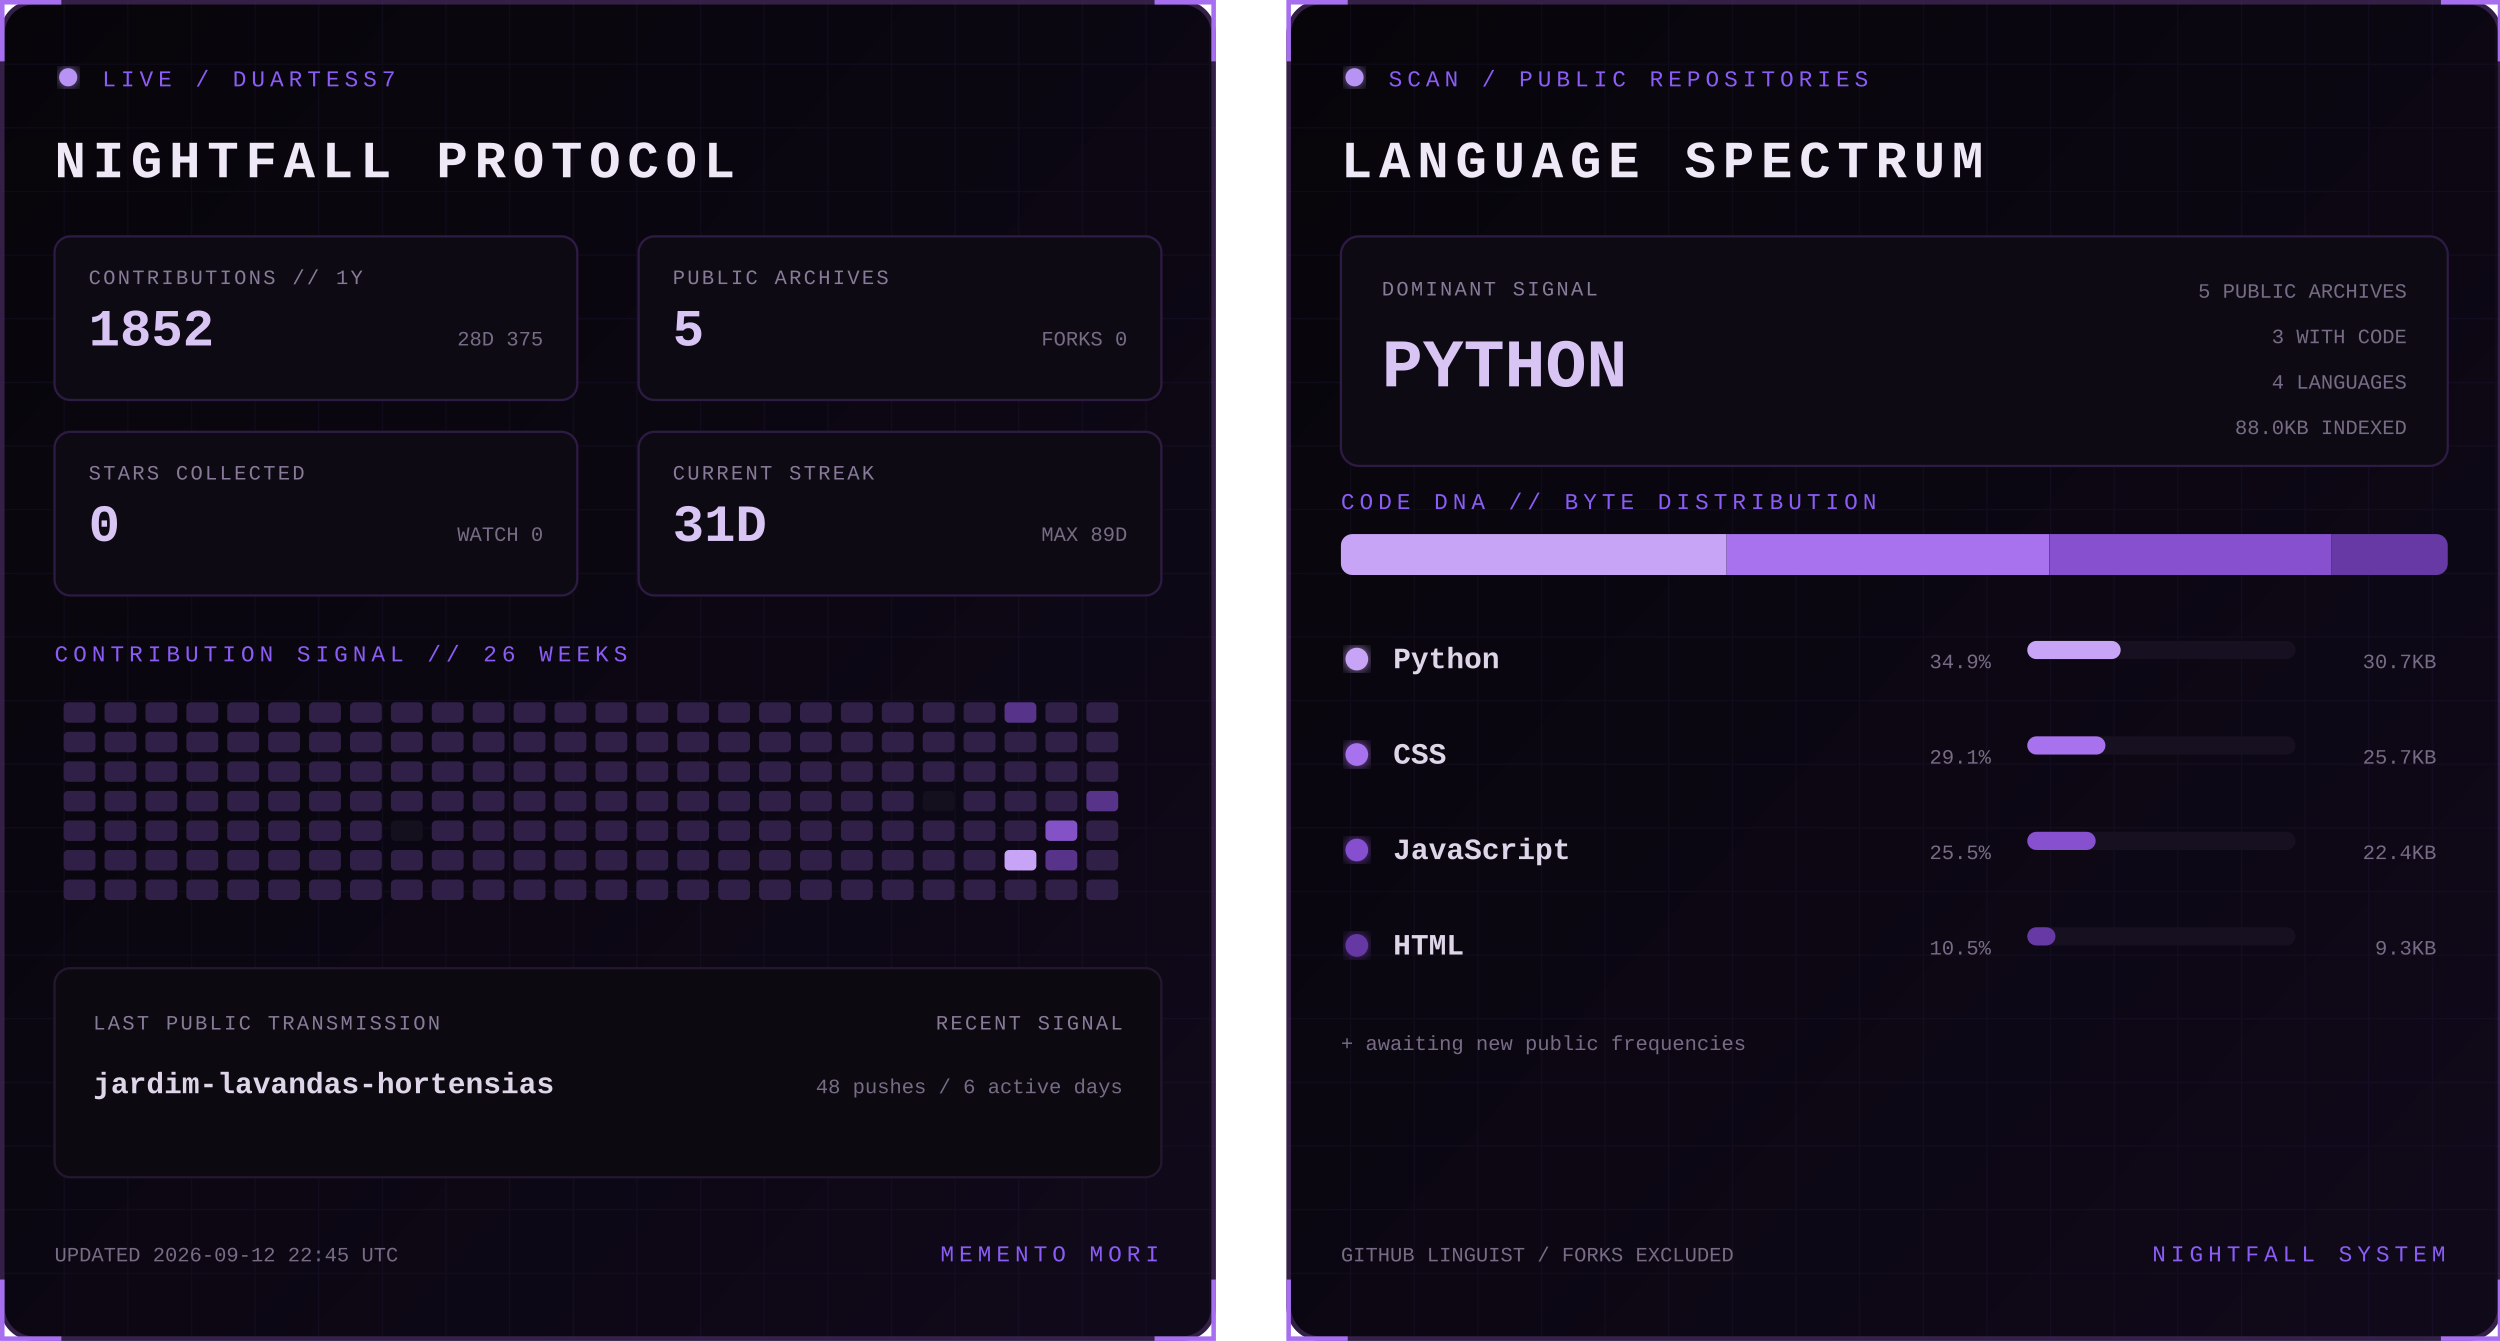
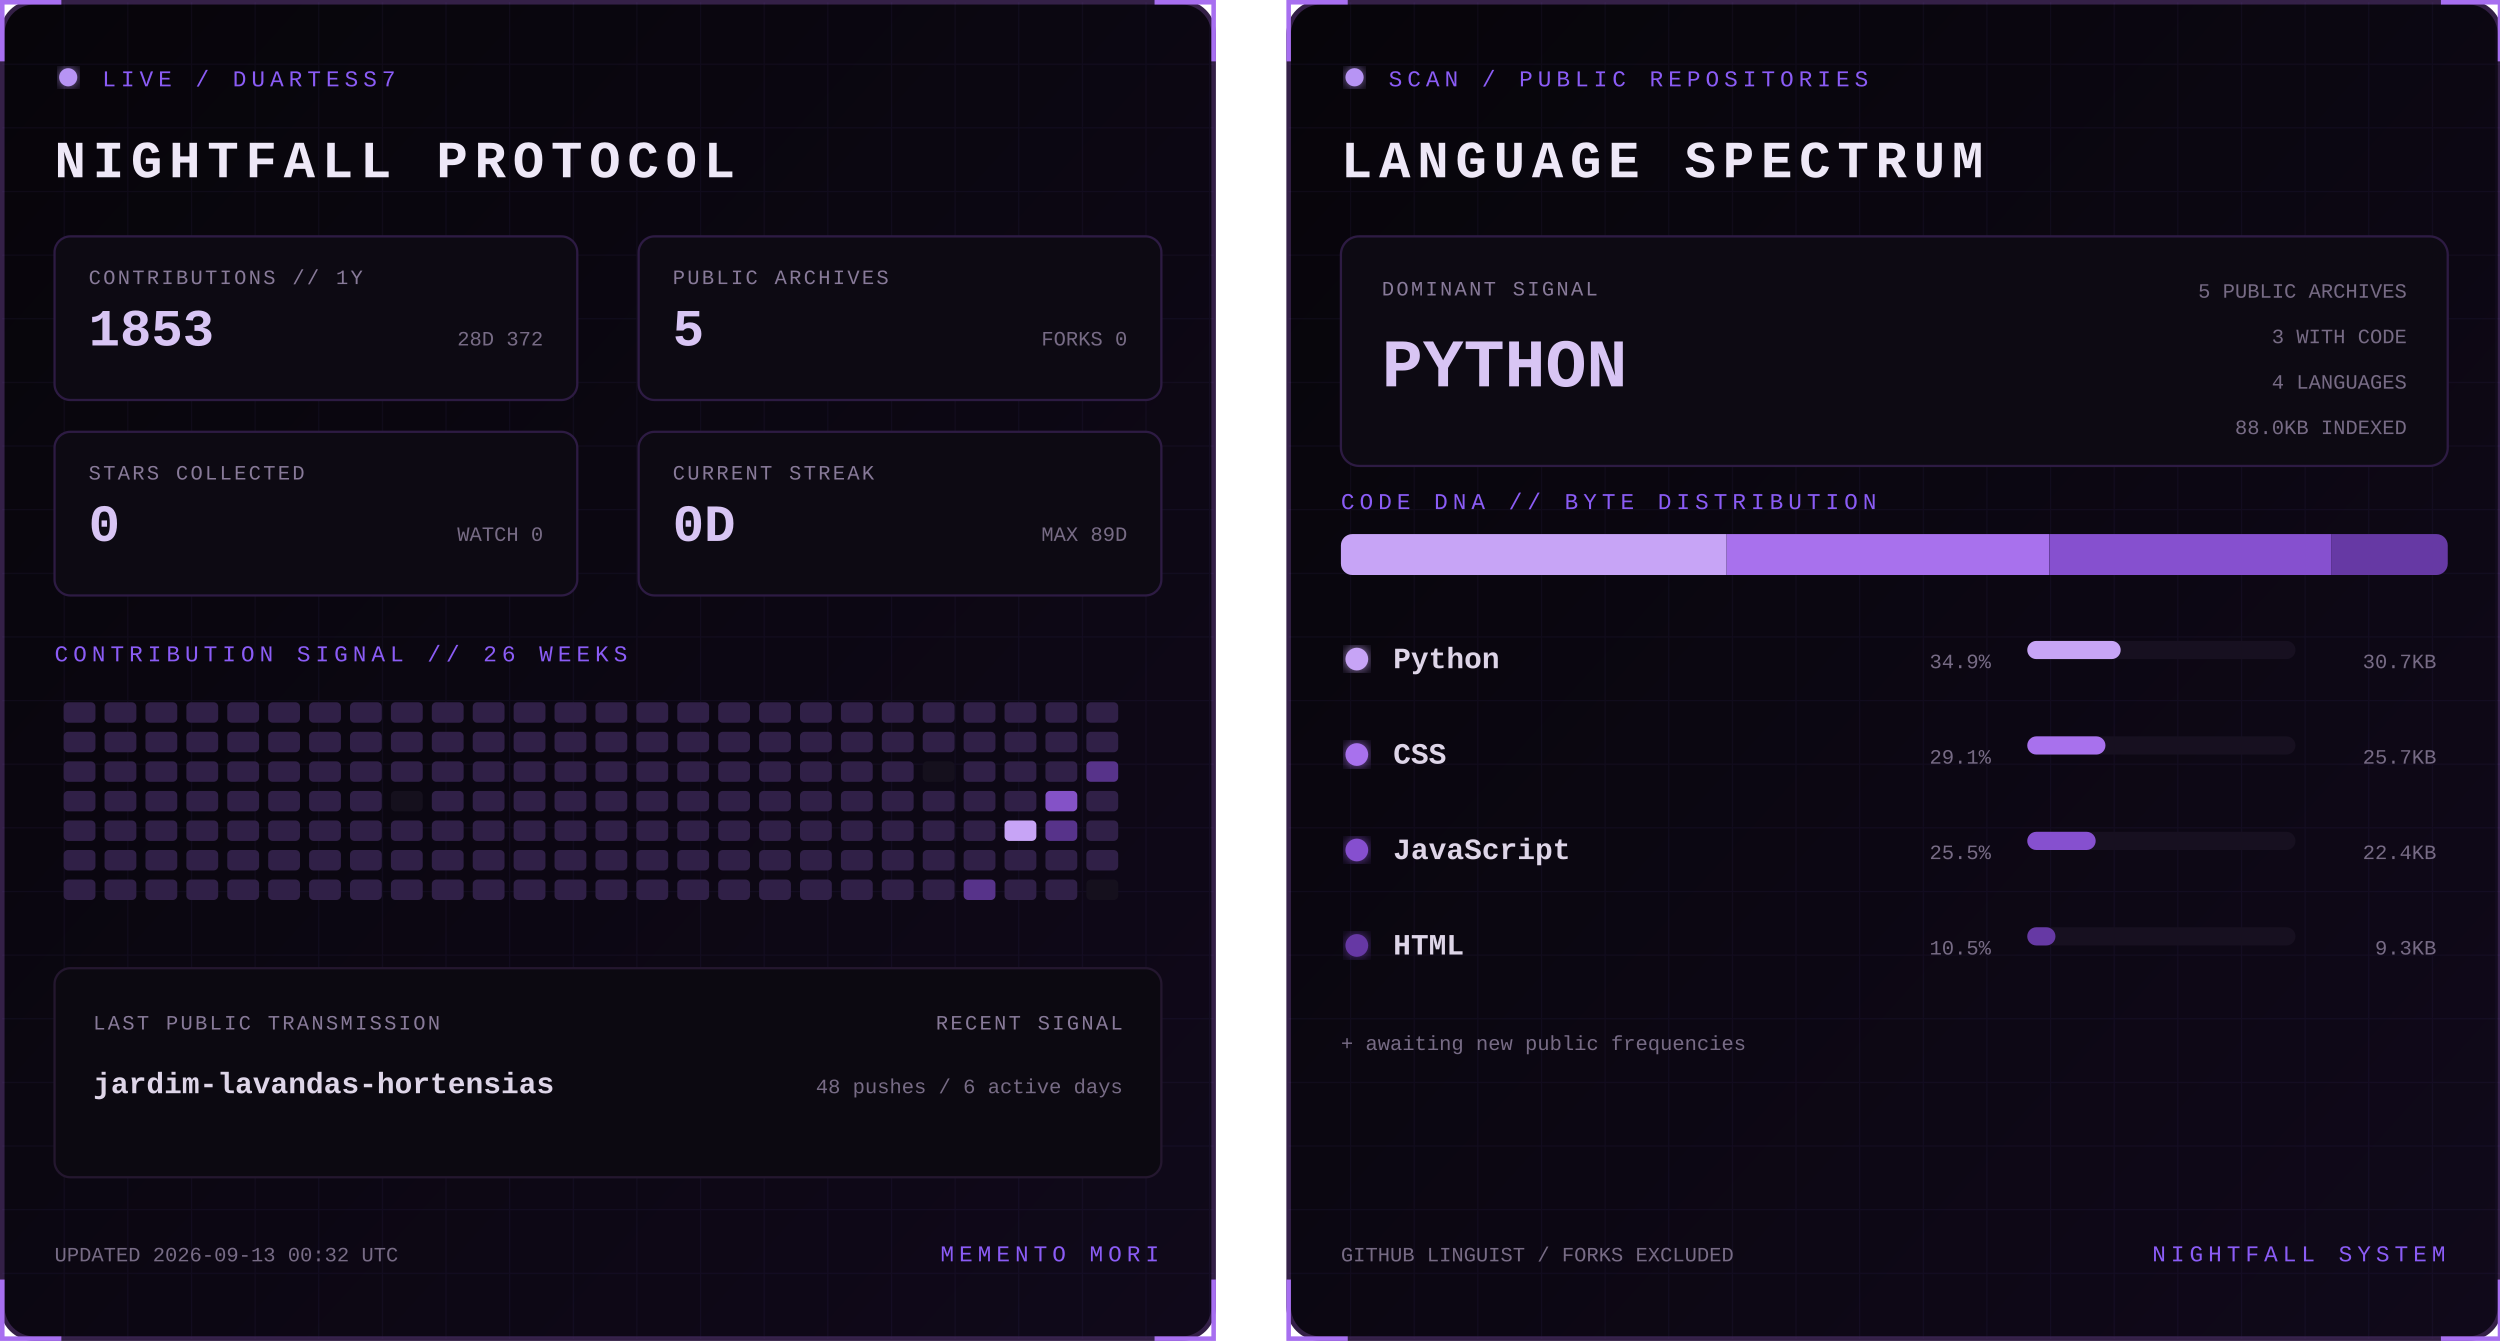
<svg xmlns="http://www.w3.org/2000/svg" width="1100" height="590" viewBox="0 0 1100 590" role="img" aria-labelledby="title desc">
  <defs>
    <linearGradient id="bg" x1="0" y1="0" x2="1" y2="1">
      <stop stop-color="#07050a" />
      <stop offset="1" stop-color="#10091a" />
    </linearGradient>
    <filter id="glow">
      <feGaussianBlur stdDeviation="3" result="b" />
      <feMerge>
        <feMergeNode in="b" />
        <feMergeNode in="SourceGraphic" />
      </feMerge>
    </filter>
    <pattern id="grid" width="28" height="28" patternUnits="userSpaceOnUse">
      <path d="M28 0H0V28" fill="none" stroke="#8b5cf6" stroke-opacity=".055" />
    </pattern>
    <clipPath id="dna">
      <rect x="24" y="235" width="487" height="18" rx="5" />
    </clipPath>
    <style>
      text { font-family: Consolas, 'Courier New', monospace; }
      .kicker { fill:#8b5cf6; font-size:10px; letter-spacing:2.2px; }
      .title { fill:#eee8f7; font-size:23px; font-weight:700; letter-spacing:3px; }
      .label { fill:#887a99; font-size:9px; letter-spacing:1px; }
      .stat { fill:#d8c5f4; font-size:23px; font-weight:700; }
      .detail,.pct { fill:#776b85; font-size:9px; }
      .lang { fill:#ded5e8; font-size:13px; font-weight:700; }
      .hero { fill:#d8c5f4; font-size:30px; font-weight:700; }
      .blink { animation:blink 1.6s step-end infinite; }
      @keyframes blink { 50% { opacity:.25 } }
    </style>
  </defs>
  <g>
    <rect x="1" y="1" width="533" height="588" rx="14" fill="url(#bg)" stroke="#342047" stroke-width="2" />
    <rect x="1" y="1" width="533" height="588" rx="14" fill="url(#grid)" />
    <path d="M27 1H1v26 M508 1h26v26 M534 563v26h-26 M27 589H1v-26" stroke="#a76ff0" stroke-width="2" fill="none" />
    <circle cx="30" cy="34" r="4" fill="#b794f4" filter="url(#glow)" class="blink" />
    <text x="45" y="38" class="kicker">LIVE / DUARTESS7</text>
    <text x="24" y="78" class="title">NIGHTFALL PROTOCOL</text>
    <g transform="translate(24 104)">
      <rect width="230" height="72" rx="7" fill="#0d0a13" stroke="#2d1b43" />
      <text x="15" y="21" class="label">CONTRIBUTIONS // 1Y</text>
-       <text x="15" y="48" class="stat">1852</text>
-       <text x="215" y="48" text-anchor="end" class="detail">28D 375</text>
+       <text x="15" y="48" class="stat">1853</text>
+       <text x="215" y="48" text-anchor="end" class="detail">28D 372</text>
    </g>
    <g transform="translate(281 104)">
      <rect width="230" height="72" rx="7" fill="#0d0a13" stroke="#2d1b43" />
      <text x="15" y="21" class="label">PUBLIC ARCHIVES</text>
      <text x="15" y="48" class="stat">5</text>
      <text x="215" y="48" text-anchor="end" class="detail">FORKS 0</text>
    </g>
    <g transform="translate(24 190)">
      <rect width="230" height="72" rx="7" fill="#0d0a13" stroke="#2d1b43" />
      <text x="15" y="21" class="label">STARS COLLECTED</text>
      <text x="15" y="48" class="stat">0</text>
      <text x="215" y="48" text-anchor="end" class="detail">WATCH 0</text>
    </g>
    <g transform="translate(281 190)">
      <rect width="230" height="72" rx="7" fill="#0d0a13" stroke="#2d1b43" />
      <text x="15" y="21" class="label">CURRENT STREAK</text>
-       <text x="15" y="48" class="stat">31D</text>
+       <text x="15" y="48" class="stat">0D</text>
      <text x="215" y="48" text-anchor="end" class="detail">MAX 89D</text>
    </g>
    <text x="24" y="291" class="kicker">CONTRIBUTION SIGNAL // 26 WEEKS</text>
    <g>
      <rect x="28" y="309" width="14" height="9" rx="2" fill="#302047" />
      <rect x="28" y="322" width="14" height="9" rx="2" fill="#302047" />
      <rect x="28" y="335" width="14" height="9" rx="2" fill="#302047" />
      <rect x="28" y="348" width="14" height="9" rx="2" fill="#302047" />
      <rect x="28" y="361" width="14" height="9" rx="2" fill="#302047" />
      <rect x="28" y="374" width="14" height="9" rx="2" fill="#302047" />
      <rect x="28" y="387" width="14" height="9" rx="2" fill="#302047" />
      <rect x="46" y="309" width="14" height="9" rx="2" fill="#302047" />
      <rect x="46" y="322" width="14" height="9" rx="2" fill="#302047" />
      <rect x="46" y="335" width="14" height="9" rx="2" fill="#302047" />
      <rect x="46" y="348" width="14" height="9" rx="2" fill="#302047" />
      <rect x="46" y="361" width="14" height="9" rx="2" fill="#302047" />
      <rect x="46" y="374" width="14" height="9" rx="2" fill="#302047" />
      <rect x="46" y="387" width="14" height="9" rx="2" fill="#302047" />
      <rect x="64" y="309" width="14" height="9" rx="2" fill="#302047" />
      <rect x="64" y="322" width="14" height="9" rx="2" fill="#302047" />
      <rect x="64" y="335" width="14" height="9" rx="2" fill="#302047" />
      <rect x="64" y="348" width="14" height="9" rx="2" fill="#302047" />
      <rect x="64" y="361" width="14" height="9" rx="2" fill="#302047" />
      <rect x="64" y="374" width="14" height="9" rx="2" fill="#302047" />
      <rect x="64" y="387" width="14" height="9" rx="2" fill="#302047" />
      <rect x="82" y="309" width="14" height="9" rx="2" fill="#302047" />
      <rect x="82" y="322" width="14" height="9" rx="2" fill="#302047" />
      <rect x="82" y="335" width="14" height="9" rx="2" fill="#302047" />
      <rect x="82" y="348" width="14" height="9" rx="2" fill="#302047" />
      <rect x="82" y="361" width="14" height="9" rx="2" fill="#302047" />
      <rect x="82" y="374" width="14" height="9" rx="2" fill="#302047" />
      <rect x="82" y="387" width="14" height="9" rx="2" fill="#302047" />
      <rect x="100" y="309" width="14" height="9" rx="2" fill="#302047" />
      <rect x="100" y="322" width="14" height="9" rx="2" fill="#302047" />
      <rect x="100" y="335" width="14" height="9" rx="2" fill="#302047" />
      <rect x="100" y="348" width="14" height="9" rx="2" fill="#302047" />
      <rect x="100" y="361" width="14" height="9" rx="2" fill="#302047" />
      <rect x="100" y="374" width="14" height="9" rx="2" fill="#302047" />
      <rect x="100" y="387" width="14" height="9" rx="2" fill="#302047" />
      <rect x="118" y="309" width="14" height="9" rx="2" fill="#302047" />
      <rect x="118" y="322" width="14" height="9" rx="2" fill="#302047" />
      <rect x="118" y="335" width="14" height="9" rx="2" fill="#302047" />
      <rect x="118" y="348" width="14" height="9" rx="2" fill="#302047" />
      <rect x="118" y="361" width="14" height="9" rx="2" fill="#302047" />
      <rect x="118" y="374" width="14" height="9" rx="2" fill="#302047" />
      <rect x="118" y="387" width="14" height="9" rx="2" fill="#302047" />
      <rect x="136" y="309" width="14" height="9" rx="2" fill="#302047" />
      <rect x="136" y="322" width="14" height="9" rx="2" fill="#302047" />
      <rect x="136" y="335" width="14" height="9" rx="2" fill="#302047" />
      <rect x="136" y="348" width="14" height="9" rx="2" fill="#302047" />
      <rect x="136" y="361" width="14" height="9" rx="2" fill="#302047" />
      <rect x="136" y="374" width="14" height="9" rx="2" fill="#302047" />
      <rect x="136" y="387" width="14" height="9" rx="2" fill="#302047" />
      <rect x="154" y="309" width="14" height="9" rx="2" fill="#302047" />
      <rect x="154" y="322" width="14" height="9" rx="2" fill="#302047" />
      <rect x="154" y="335" width="14" height="9" rx="2" fill="#302047" />
      <rect x="154" y="348" width="14" height="9" rx="2" fill="#302047" />
      <rect x="154" y="361" width="14" height="9" rx="2" fill="#302047" />
      <rect x="154" y="374" width="14" height="9" rx="2" fill="#302047" />
      <rect x="154" y="387" width="14" height="9" rx="2" fill="#302047" />
      <rect x="172" y="309" width="14" height="9" rx="2" fill="#302047" />
      <rect x="172" y="322" width="14" height="9" rx="2" fill="#302047" />
      <rect x="172" y="335" width="14" height="9" rx="2" fill="#302047" />
-       <rect x="172" y="348" width="14" height="9" rx="2" fill="#302047" />
-       <rect x="172" y="361" width="14" height="9" rx="2" fill="#15101d" />
+       <rect x="172" y="348" width="14" height="9" rx="2" fill="#15101d" />
+       <rect x="172" y="361" width="14" height="9" rx="2" fill="#302047" />
      <rect x="172" y="374" width="14" height="9" rx="2" fill="#302047" />
      <rect x="172" y="387" width="14" height="9" rx="2" fill="#302047" />
      <rect x="190" y="309" width="14" height="9" rx="2" fill="#302047" />
      <rect x="190" y="322" width="14" height="9" rx="2" fill="#302047" />
      <rect x="190" y="335" width="14" height="9" rx="2" fill="#302047" />
      <rect x="190" y="348" width="14" height="9" rx="2" fill="#302047" />
      <rect x="190" y="361" width="14" height="9" rx="2" fill="#302047" />
      <rect x="190" y="374" width="14" height="9" rx="2" fill="#302047" />
      <rect x="190" y="387" width="14" height="9" rx="2" fill="#302047" />
      <rect x="208" y="309" width="14" height="9" rx="2" fill="#302047" />
      <rect x="208" y="322" width="14" height="9" rx="2" fill="#302047" />
      <rect x="208" y="335" width="14" height="9" rx="2" fill="#302047" />
      <rect x="208" y="348" width="14" height="9" rx="2" fill="#302047" />
      <rect x="208" y="361" width="14" height="9" rx="2" fill="#302047" />
      <rect x="208" y="374" width="14" height="9" rx="2" fill="#302047" />
      <rect x="208" y="387" width="14" height="9" rx="2" fill="#302047" />
      <rect x="226" y="309" width="14" height="9" rx="2" fill="#302047" />
      <rect x="226" y="322" width="14" height="9" rx="2" fill="#302047" />
      <rect x="226" y="335" width="14" height="9" rx="2" fill="#302047" />
      <rect x="226" y="348" width="14" height="9" rx="2" fill="#302047" />
      <rect x="226" y="361" width="14" height="9" rx="2" fill="#302047" />
      <rect x="226" y="374" width="14" height="9" rx="2" fill="#302047" />
      <rect x="226" y="387" width="14" height="9" rx="2" fill="#302047" />
      <rect x="244" y="309" width="14" height="9" rx="2" fill="#302047" />
      <rect x="244" y="322" width="14" height="9" rx="2" fill="#302047" />
      <rect x="244" y="335" width="14" height="9" rx="2" fill="#302047" />
      <rect x="244" y="348" width="14" height="9" rx="2" fill="#302047" />
      <rect x="244" y="361" width="14" height="9" rx="2" fill="#302047" />
      <rect x="244" y="374" width="14" height="9" rx="2" fill="#302047" />
      <rect x="244" y="387" width="14" height="9" rx="2" fill="#302047" />
      <rect x="262" y="309" width="14" height="9" rx="2" fill="#302047" />
      <rect x="262" y="322" width="14" height="9" rx="2" fill="#302047" />
      <rect x="262" y="335" width="14" height="9" rx="2" fill="#302047" />
      <rect x="262" y="348" width="14" height="9" rx="2" fill="#302047" />
      <rect x="262" y="361" width="14" height="9" rx="2" fill="#302047" />
      <rect x="262" y="374" width="14" height="9" rx="2" fill="#302047" />
      <rect x="262" y="387" width="14" height="9" rx="2" fill="#302047" />
      <rect x="280" y="309" width="14" height="9" rx="2" fill="#302047" />
      <rect x="280" y="322" width="14" height="9" rx="2" fill="#302047" />
      <rect x="280" y="335" width="14" height="9" rx="2" fill="#302047" />
      <rect x="280" y="348" width="14" height="9" rx="2" fill="#302047" />
      <rect x="280" y="361" width="14" height="9" rx="2" fill="#302047" />
      <rect x="280" y="374" width="14" height="9" rx="2" fill="#302047" />
      <rect x="280" y="387" width="14" height="9" rx="2" fill="#302047" />
      <rect x="298" y="309" width="14" height="9" rx="2" fill="#302047" />
      <rect x="298" y="322" width="14" height="9" rx="2" fill="#302047" />
      <rect x="298" y="335" width="14" height="9" rx="2" fill="#302047" />
      <rect x="298" y="348" width="14" height="9" rx="2" fill="#302047" />
      <rect x="298" y="361" width="14" height="9" rx="2" fill="#302047" />
      <rect x="298" y="374" width="14" height="9" rx="2" fill="#302047" />
      <rect x="298" y="387" width="14" height="9" rx="2" fill="#302047" />
      <rect x="316" y="309" width="14" height="9" rx="2" fill="#302047" />
      <rect x="316" y="322" width="14" height="9" rx="2" fill="#302047" />
      <rect x="316" y="335" width="14" height="9" rx="2" fill="#302047" />
      <rect x="316" y="348" width="14" height="9" rx="2" fill="#302047" />
      <rect x="316" y="361" width="14" height="9" rx="2" fill="#302047" />
      <rect x="316" y="374" width="14" height="9" rx="2" fill="#302047" />
      <rect x="316" y="387" width="14" height="9" rx="2" fill="#302047" />
      <rect x="334" y="309" width="14" height="9" rx="2" fill="#302047" />
      <rect x="334" y="322" width="14" height="9" rx="2" fill="#302047" />
      <rect x="334" y="335" width="14" height="9" rx="2" fill="#302047" />
      <rect x="334" y="348" width="14" height="9" rx="2" fill="#302047" />
      <rect x="334" y="361" width="14" height="9" rx="2" fill="#302047" />
      <rect x="334" y="374" width="14" height="9" rx="2" fill="#302047" />
      <rect x="334" y="387" width="14" height="9" rx="2" fill="#302047" />
      <rect x="352" y="309" width="14" height="9" rx="2" fill="#302047" />
      <rect x="352" y="322" width="14" height="9" rx="2" fill="#302047" />
      <rect x="352" y="335" width="14" height="9" rx="2" fill="#302047" />
      <rect x="352" y="348" width="14" height="9" rx="2" fill="#302047" />
      <rect x="352" y="361" width="14" height="9" rx="2" fill="#302047" />
      <rect x="352" y="374" width="14" height="9" rx="2" fill="#302047" />
      <rect x="352" y="387" width="14" height="9" rx="2" fill="#302047" />
      <rect x="370" y="309" width="14" height="9" rx="2" fill="#302047" />
      <rect x="370" y="322" width="14" height="9" rx="2" fill="#302047" />
      <rect x="370" y="335" width="14" height="9" rx="2" fill="#302047" />
      <rect x="370" y="348" width="14" height="9" rx="2" fill="#302047" />
      <rect x="370" y="361" width="14" height="9" rx="2" fill="#302047" />
      <rect x="370" y="374" width="14" height="9" rx="2" fill="#302047" />
      <rect x="370" y="387" width="14" height="9" rx="2" fill="#302047" />
      <rect x="388" y="309" width="14" height="9" rx="2" fill="#302047" />
      <rect x="388" y="322" width="14" height="9" rx="2" fill="#302047" />
      <rect x="388" y="335" width="14" height="9" rx="2" fill="#302047" />
      <rect x="388" y="348" width="14" height="9" rx="2" fill="#302047" />
      <rect x="388" y="361" width="14" height="9" rx="2" fill="#302047" />
      <rect x="388" y="374" width="14" height="9" rx="2" fill="#302047" />
      <rect x="388" y="387" width="14" height="9" rx="2" fill="#302047" />
      <rect x="406" y="309" width="14" height="9" rx="2" fill="#302047" />
      <rect x="406" y="322" width="14" height="9" rx="2" fill="#302047" />
-       <rect x="406" y="335" width="14" height="9" rx="2" fill="#302047" />
-       <rect x="406" y="348" width="14" height="9" rx="2" fill="#15101d" />
+       <rect x="406" y="335" width="14" height="9" rx="2" fill="#15101d" />
+       <rect x="406" y="348" width="14" height="9" rx="2" fill="#302047" />
      <rect x="406" y="361" width="14" height="9" rx="2" fill="#302047" />
      <rect x="406" y="374" width="14" height="9" rx="2" fill="#302047" />
      <rect x="406" y="387" width="14" height="9" rx="2" fill="#302047" />
      <rect x="424" y="309" width="14" height="9" rx="2" fill="#302047" />
      <rect x="424" y="322" width="14" height="9" rx="2" fill="#302047" />
      <rect x="424" y="335" width="14" height="9" rx="2" fill="#302047" />
      <rect x="424" y="348" width="14" height="9" rx="2" fill="#302047" />
      <rect x="424" y="361" width="14" height="9" rx="2" fill="#302047" />
      <rect x="424" y="374" width="14" height="9" rx="2" fill="#302047" />
-       <rect x="424" y="387" width="14" height="9" rx="2" fill="#302047" />
-       <rect x="442" y="309" width="14" height="9" rx="2" fill="#57338a" />
+       <rect x="424" y="387" width="14" height="9" rx="2" fill="#57338a" />
+       <rect x="442" y="309" width="14" height="9" rx="2" fill="#302047" />
      <rect x="442" y="322" width="14" height="9" rx="2" fill="#302047" />
      <rect x="442" y="335" width="14" height="9" rx="2" fill="#302047" />
      <rect x="442" y="348" width="14" height="9" rx="2" fill="#302047" />
-       <rect x="442" y="361" width="14" height="9" rx="2" fill="#302047" />
-       <rect x="442" y="374" width="14" height="9" rx="2" fill="#c7a4f6" />
+       <rect x="442" y="361" width="14" height="9" rx="2" fill="#c7a4f6" />
+       <rect x="442" y="374" width="14" height="9" rx="2" fill="#302047" />
      <rect x="442" y="387" width="14" height="9" rx="2" fill="#302047" />
      <rect x="460" y="309" width="14" height="9" rx="2" fill="#302047" />
      <rect x="460" y="322" width="14" height="9" rx="2" fill="#302047" />
      <rect x="460" y="335" width="14" height="9" rx="2" fill="#302047" />
-       <rect x="460" y="348" width="14" height="9" rx="2" fill="#302047" />
-       <rect x="460" y="361" width="14" height="9" rx="2" fill="#8452c7" />
-       <rect x="460" y="374" width="14" height="9" rx="2" fill="#57338a" />
+       <rect x="460" y="348" width="14" height="9" rx="2" fill="#8452c7" />
+       <rect x="460" y="361" width="14" height="9" rx="2" fill="#57338a" />
+       <rect x="460" y="374" width="14" height="9" rx="2" fill="#302047" />
      <rect x="460" y="387" width="14" height="9" rx="2" fill="#302047" />
      <rect x="478" y="309" width="14" height="9" rx="2" fill="#302047" />
      <rect x="478" y="322" width="14" height="9" rx="2" fill="#302047" />
-       <rect x="478" y="335" width="14" height="9" rx="2" fill="#302047" />
-       <rect x="478" y="348" width="14" height="9" rx="2" fill="#57338a" />
+       <rect x="478" y="335" width="14" height="9" rx="2" fill="#57338a" />
+       <rect x="478" y="348" width="14" height="9" rx="2" fill="#302047" />
      <rect x="478" y="361" width="14" height="9" rx="2" fill="#302047" />
      <rect x="478" y="374" width="14" height="9" rx="2" fill="#302047" />
-       <rect x="478" y="387" width="14" height="9" rx="2" fill="#302047" />
+       <rect x="478" y="387" width="14" height="9" rx="2" fill="#15101d" />
    </g>
    <rect x="24" y="426" width="487" height="92" rx="7" fill="#0c0911" stroke="#24172f" />
    <text x="41" y="453" class="label">LAST PUBLIC TRANSMISSION</text>
    <text x="41" y="481" class="lang">jardim-lavandas-hortensias</text>
    <text x="494" y="453" text-anchor="end" class="label">RECENT SIGNAL</text>
    <text x="494" y="481" text-anchor="end" class="detail">48 pushes / 6 active days</text>
-     <text x="24" y="555" class="detail">UPDATED 2026-09-12 22:45 UTC</text>
+     <text x="24" y="555" class="detail">UPDATED 2026-09-13 00:32 UTC</text>
    <text x="510" y="555" text-anchor="end" class="kicker">MEMENTO MORI</text>
  </g>
  <g transform="translate(566)">
    <rect x="1" y="1" width="533" height="588" rx="14" fill="url(#bg)" stroke="#342047" stroke-width="2" />
    <rect x="1" y="1" width="533" height="588" rx="14" fill="url(#grid)" />
    <path d="M27 1H1v26 M508 1h26v26 M534 563v26h-26 M27 589H1v-26" stroke="#a76ff0" stroke-width="2" fill="none" />
    <circle cx="30" cy="34" r="4" fill="#b794f4" filter="url(#glow)" class="blink" />
    <text x="45" y="38" class="kicker">SCAN / PUBLIC REPOSITORIES</text>
    <text x="24" y="78" class="title">LANGUAGE SPECTRUM</text>
    <rect x="24" y="104" width="487" height="101" rx="8" fill="#0d0a13" stroke="#2d1b43" />
    <text x="42" y="130" class="label">DOMINANT SIGNAL</text>
    <text x="42" y="170" class="hero">PYTHON</text>
    <text x="493" y="131" text-anchor="end" class="detail">5 PUBLIC ARCHIVES</text>
    <text x="493" y="151" text-anchor="end" class="detail">3 WITH CODE</text>
    <text x="493" y="171" text-anchor="end" class="detail">4 LANGUAGES</text>
    <text x="493" y="191" text-anchor="end" class="detail">88.0KB INDEXED</text>
    <text x="24" y="224" class="kicker">CODE DNA // BYTE DISTRIBUTION</text>
    <rect x="24" y="235" width="487" height="18" rx="5" fill="#171020" />
    <g clip-path="url(#dna)">
      <rect x="24.0" y="235" width="169.7" height="18" fill="#c7a4f6" />
      <rect x="193.7" y="235" width="141.9" height="18" fill="#a871ed" />
      <rect x="335.7" y="235" width="124.0" height="18" fill="#8650cf" />
      <rect x="459.7" y="235" width="51.3" height="18" fill="#6639a4" />
    </g>
    <circle cx="31" cy="290" r="5" fill="#c7a4f6" filter="url(#glow)" />
    <text x="47" y="294" class="lang">Python</text>
    <text x="310" y="294" text-anchor="end" class="pct">34.9%</text>
    <rect x="326" y="282" width="118" height="8" rx="4" fill="#171020" />
    <rect x="326" y="282" width="41.1" height="8" rx="4" fill="#c7a4f6" />
    <text x="506" y="294" text-anchor="end" class="detail">30.7KB</text>
    <circle cx="31" cy="332" r="5" fill="#a871ed" filter="url(#glow)" />
    <text x="47" y="336" class="lang">CSS</text>
    <text x="310" y="336" text-anchor="end" class="pct">29.1%</text>
    <rect x="326" y="324" width="118" height="8" rx="4" fill="#171020" />
    <rect x="326" y="324" width="34.4" height="8" rx="4" fill="#a871ed" />
    <text x="506" y="336" text-anchor="end" class="detail">25.7KB</text>
    <circle cx="31" cy="374" r="5" fill="#8650cf" filter="url(#glow)" />
    <text x="47" y="378" class="lang">JavaScript</text>
    <text x="310" y="378" text-anchor="end" class="pct">25.5%</text>
    <rect x="326" y="366" width="118" height="8" rx="4" fill="#171020" />
    <rect x="326" y="366" width="30.1" height="8" rx="4" fill="#8650cf" />
    <text x="506" y="378" text-anchor="end" class="detail">22.4KB</text>
    <circle cx="31" cy="416" r="5" fill="#6639a4" filter="url(#glow)" />
    <text x="47" y="420" class="lang">HTML</text>
    <text x="310" y="420" text-anchor="end" class="pct">10.5%</text>
    <rect x="326" y="408" width="118" height="8" rx="4" fill="#171020" />
    <rect x="326" y="408" width="12.4" height="8" rx="4" fill="#6639a4" />
    <text x="506" y="420" text-anchor="end" class="detail">9.3KB</text>
    <text x="24" y="462" class="detail">+ awaiting new public frequencies</text>
    <text x="24" y="555" class="detail">GITHUB LINGUIST / FORKS EXCLUDED</text>
    <text x="510" y="555" text-anchor="end" class="kicker">NIGHTFALL SYSTEM</text>
  </g>
</svg>
